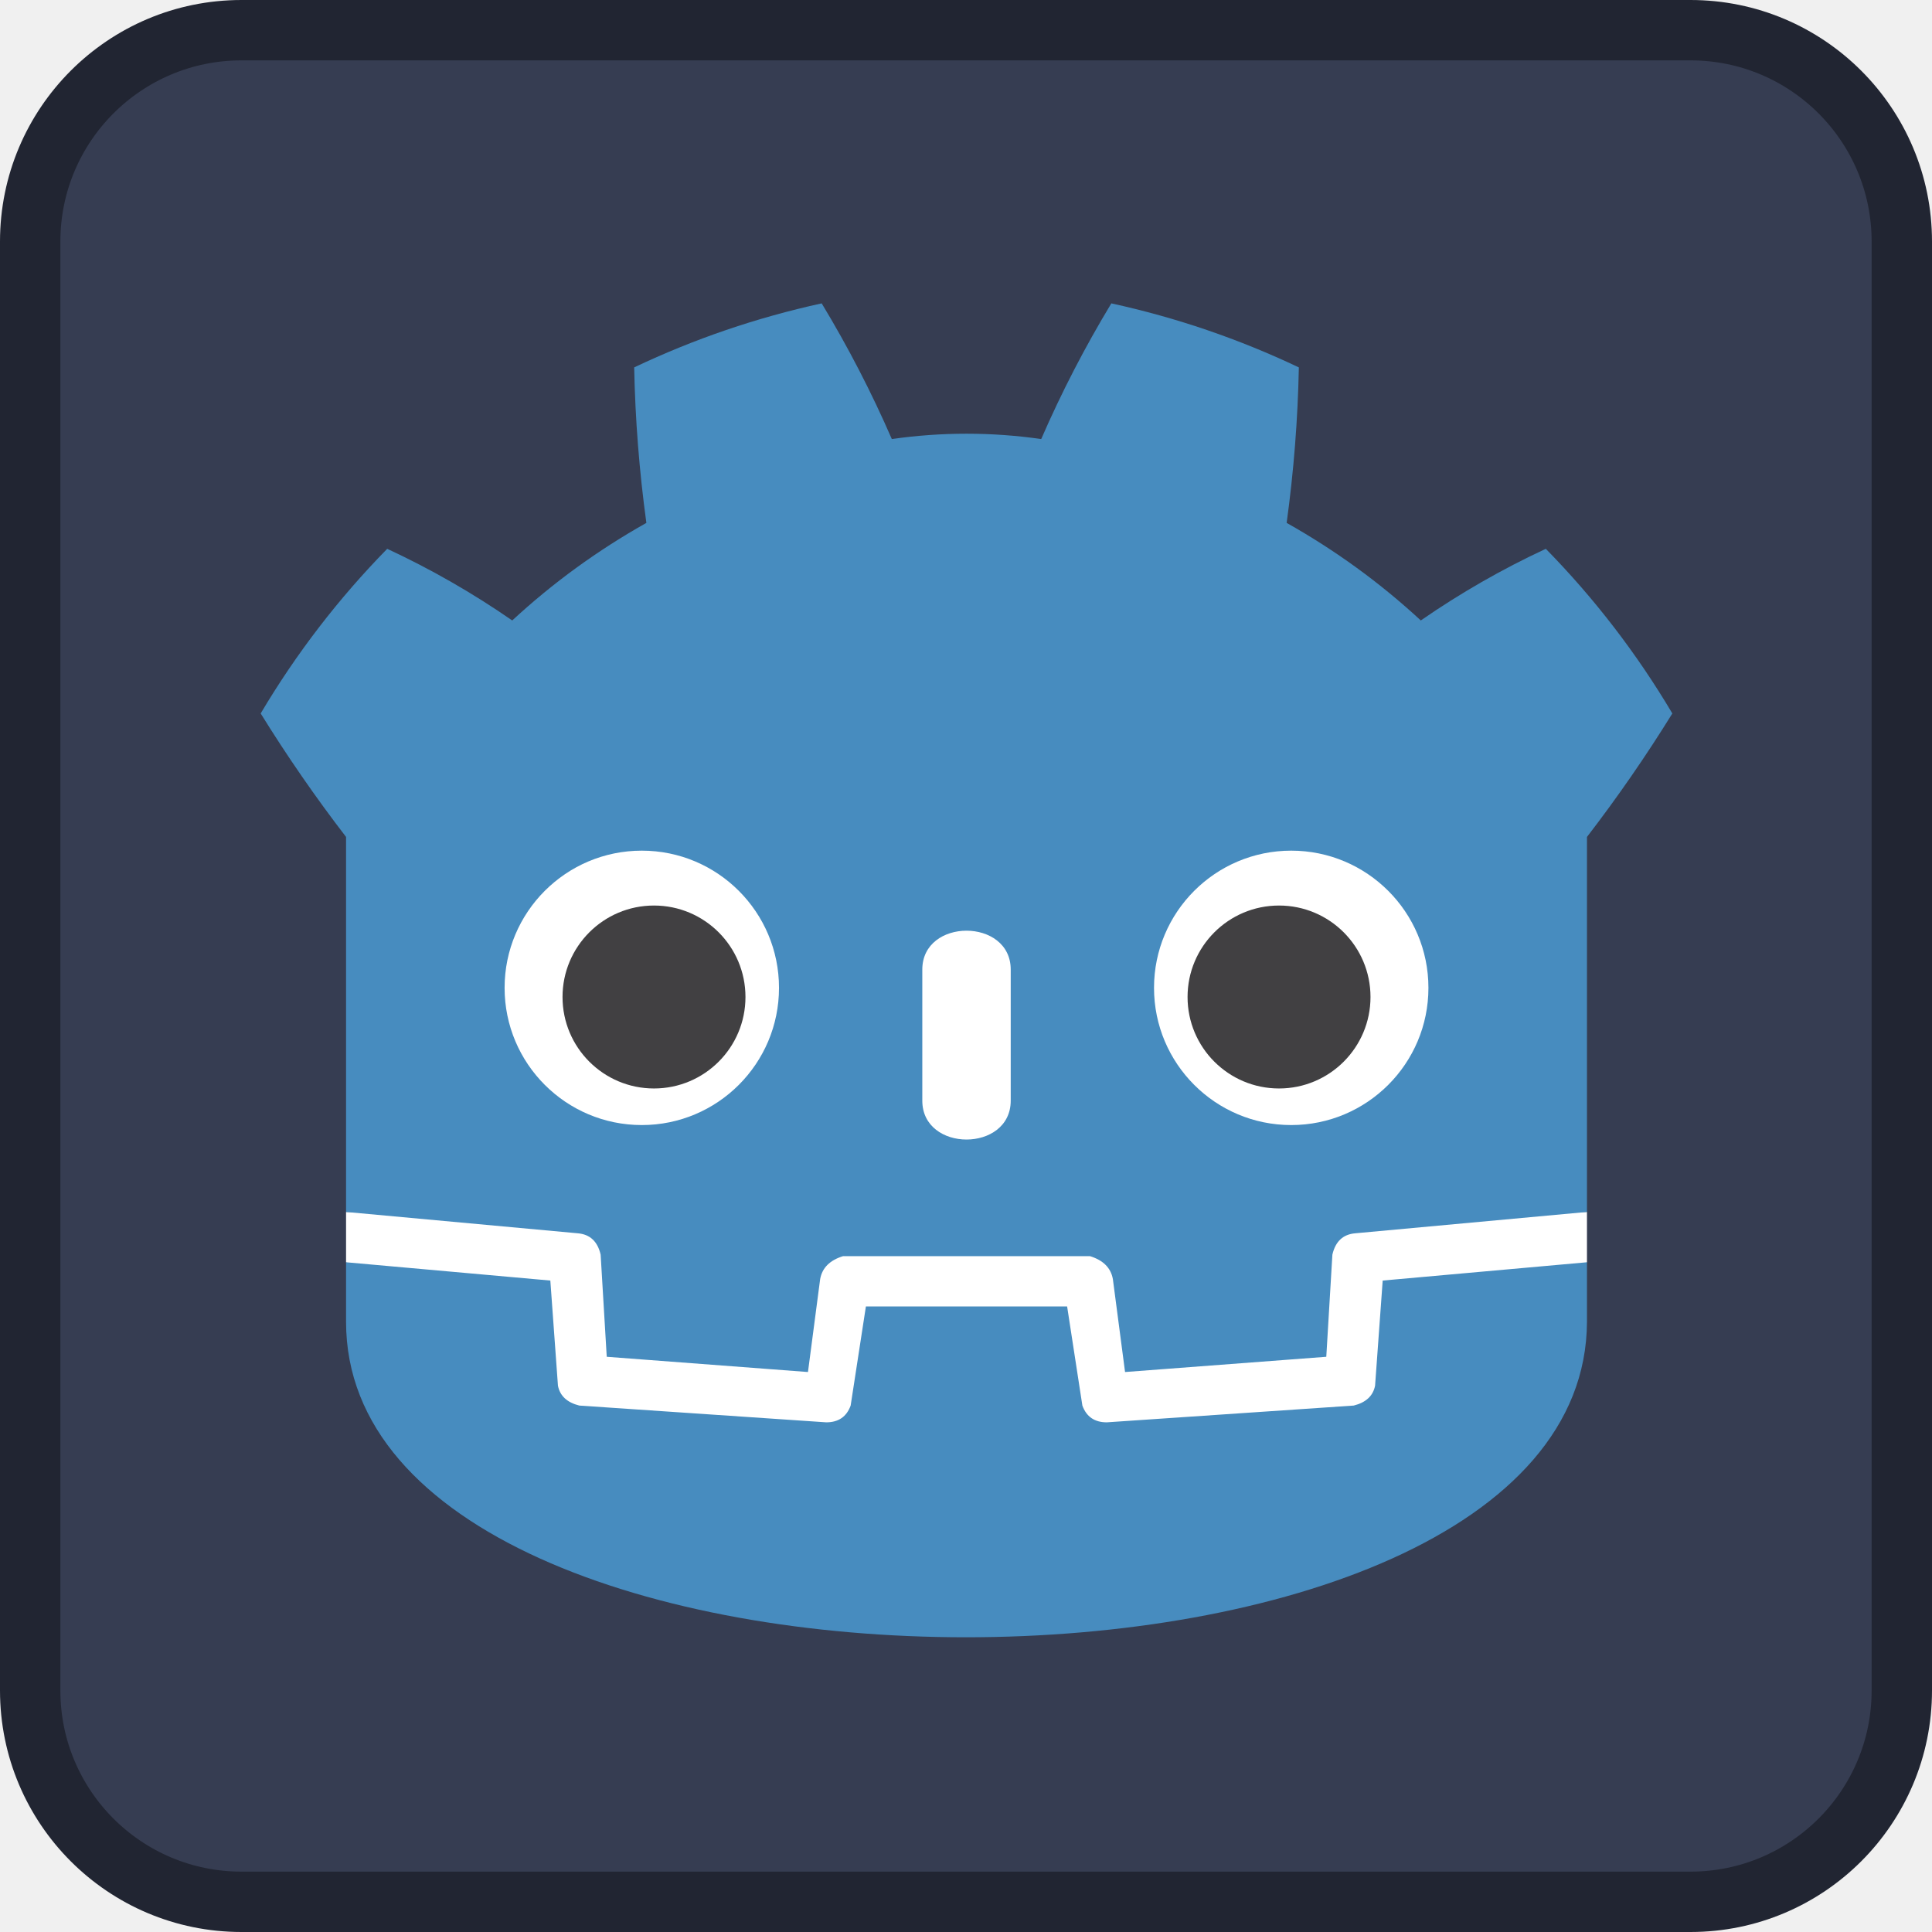
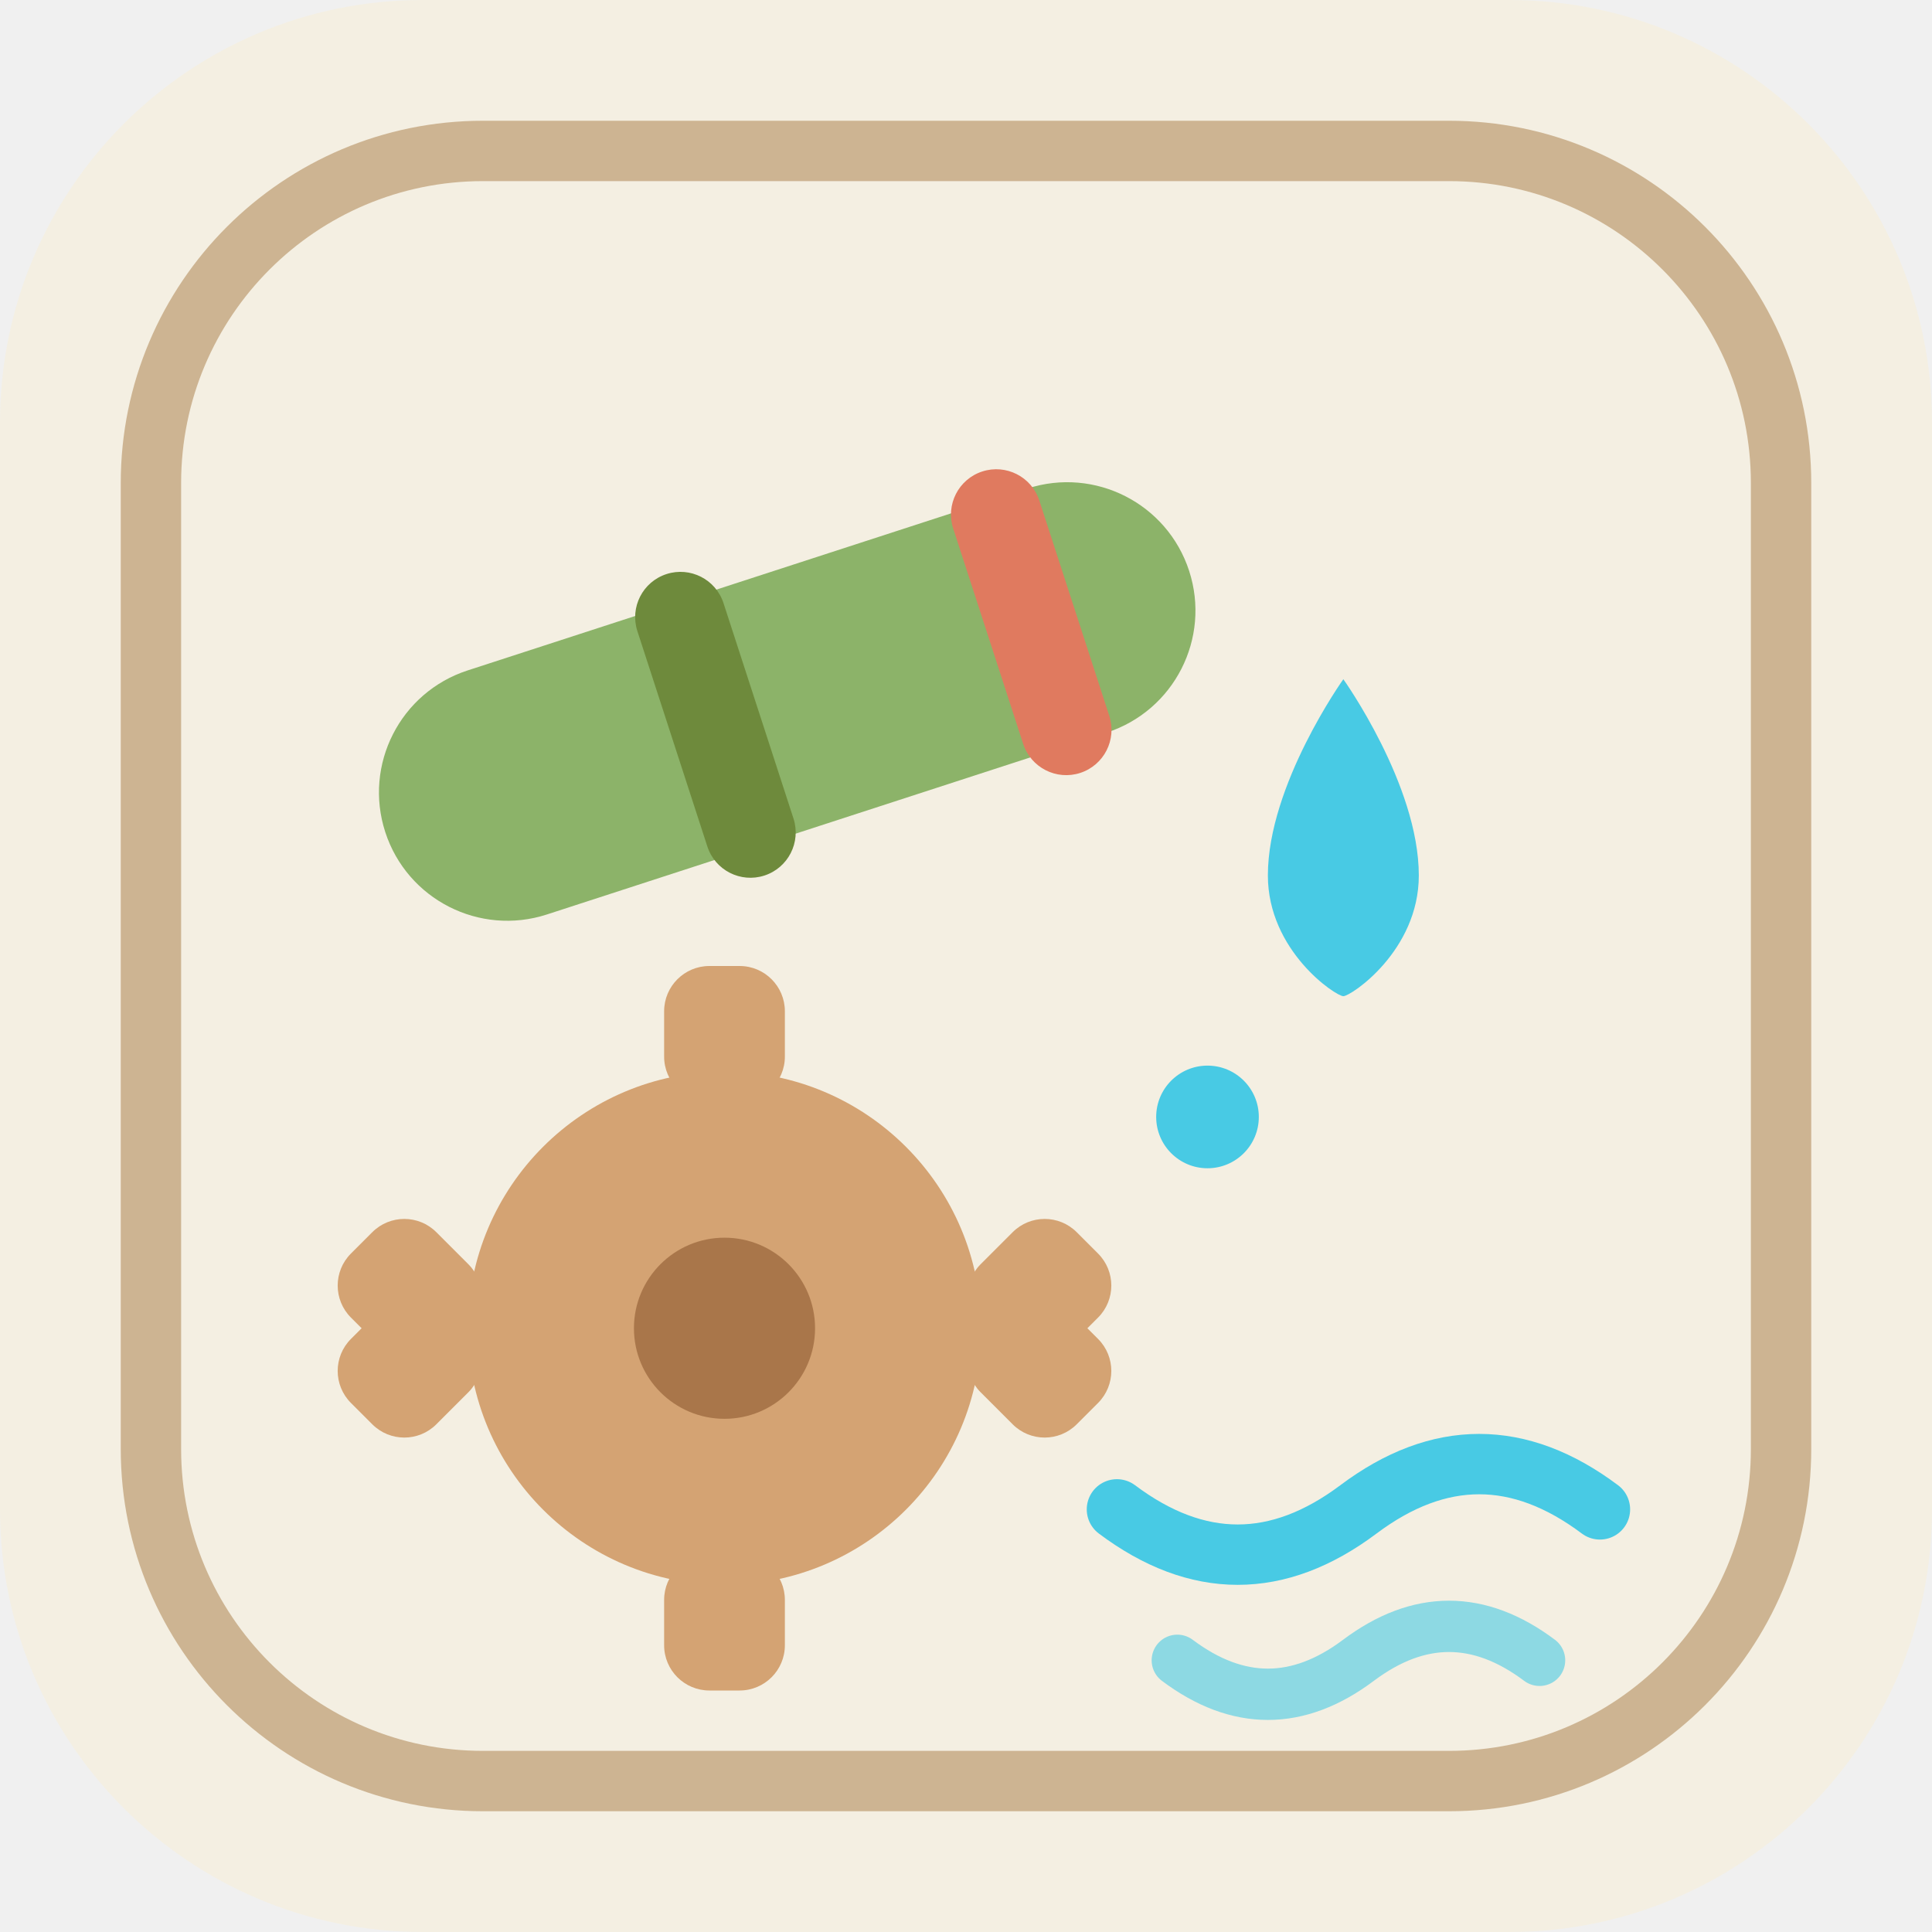
- <svg xmlns="http://www.w3.org/2000/svg" width="128" height="128">
-   <rect width="124" height="124" x="2" y="2" fill="#363d52" stroke="#212532" stroke-width="4" rx="14" />
-   <g fill="#fff" transform="translate(12.322 12.322)scale(.101)">
-     <path d="M105 673v33q407 354 814 0v-33z" />
-     <path fill="#478cbf" d="m105 673 152 14q12 1 15 14l4 67 132 10 8-61q2-11 15-15h162q13 4 15 15l8 61 132-10 4-67q3-13 15-14l152-14V427q30-39 56-81-35-59-83-108-43 20-82 47-40-37-88-64 7-51 8-102-59-28-123-42-26 43-46 89-49-7-98 0-20-46-46-89-64 14-123 42 1 51 8 102-48 27-88 64-39-27-82-47-48 49-83 108 26 42 56 81zm0 33v39c0 276 813 276 814 0v-39l-134 12-5 69q-2 10-14 13l-162 11q-12 0-16-11l-10-65H446l-10 65q-4 11-16 11l-162-11q-12-3-14-13l-5-69z" />
-     <path d="M483 600c0 34 58 34 58 0v-86c0-34-58-34-58 0z" />
-     <circle cx="725" cy="526" r="90" />
-     <circle cx="299" cy="526" r="90" />
+ <svg xmlns="http://www.w3.org/2000/svg" width="128" height="128" viewBox="0 0 128 128">
+   <rect width="128" height="128" rx="28" fill="#F4EFE2" />
+   <rect x="10" y="10" width="108" height="108" rx="22" fill="none" stroke="#CDB492" stroke-width="4" />
+   <g transform="rotate(-18 52 46)">
+     <rect x="24" y="38" width="56" height="17" rx="8.5" fill="#8CB369" />
+     <rect x="44" y="36" width="6" height="21" rx="3" fill="#6E8A3C" />
+     <rect x="66" y="36" width="6" height="21" rx="3" fill="#E07A5F" />
  </g>
-   <g fill="#414042" transform="translate(12.322 12.322)scale(.101)">
-     <circle cx="307" cy="532" r="60" />
-     <circle cx="717" cy="532" r="60" />
+   <path d="M84 58 C84 52 89 45 89 45 C89 45 94 52 94 58 C94 63 89.5 66 89 66 C88.5 66 84 63 84 58 Z" fill="#48CAE4" />
+   <circle cx="80" cy="74" r="3.4" fill="#48CAE4" />
+   <g transform="translate(48 88)">
+     <circle r="17" fill="#D4A373" />
+     <circle r="6" fill="#A9764A" />
+     <g fill="#D4A373">
+       <rect x="-4" y="-24" width="8" height="9" rx="3" />
+       <rect x="-4" y="15" width="8" height="9" rx="3" />
+       <rect x="15" y="-4" width="9" height="8" rx="3" />
+       <rect x="-24" y="-4" width="9" height="8" rx="3" />
+       <rect x="9" y="-21" width="8" height="9" rx="3" transform="rotate(45)" />
+       <rect x="9" y="12" width="8" height="9" rx="3" transform="rotate(-45)" />
+       <rect x="-17" y="-21" width="8" height="9" rx="3" transform="rotate(-45)" />
+       <rect x="-17" y="12" width="8" height="9" rx="3" transform="rotate(45)" />
+     </g>
  </g>
+   <path d="M74 100 q8 6 16 0 q8 -6 16 0" stroke="#48CAE4" stroke-width="4" fill="none" stroke-linecap="round" />
+   <path d="M78 110 q6 4.5 12 0 q6 -4.5 12 0" stroke="#48CAE4" stroke-width="3.4" fill="none" stroke-linecap="round" opacity="0.6" />
</svg>
